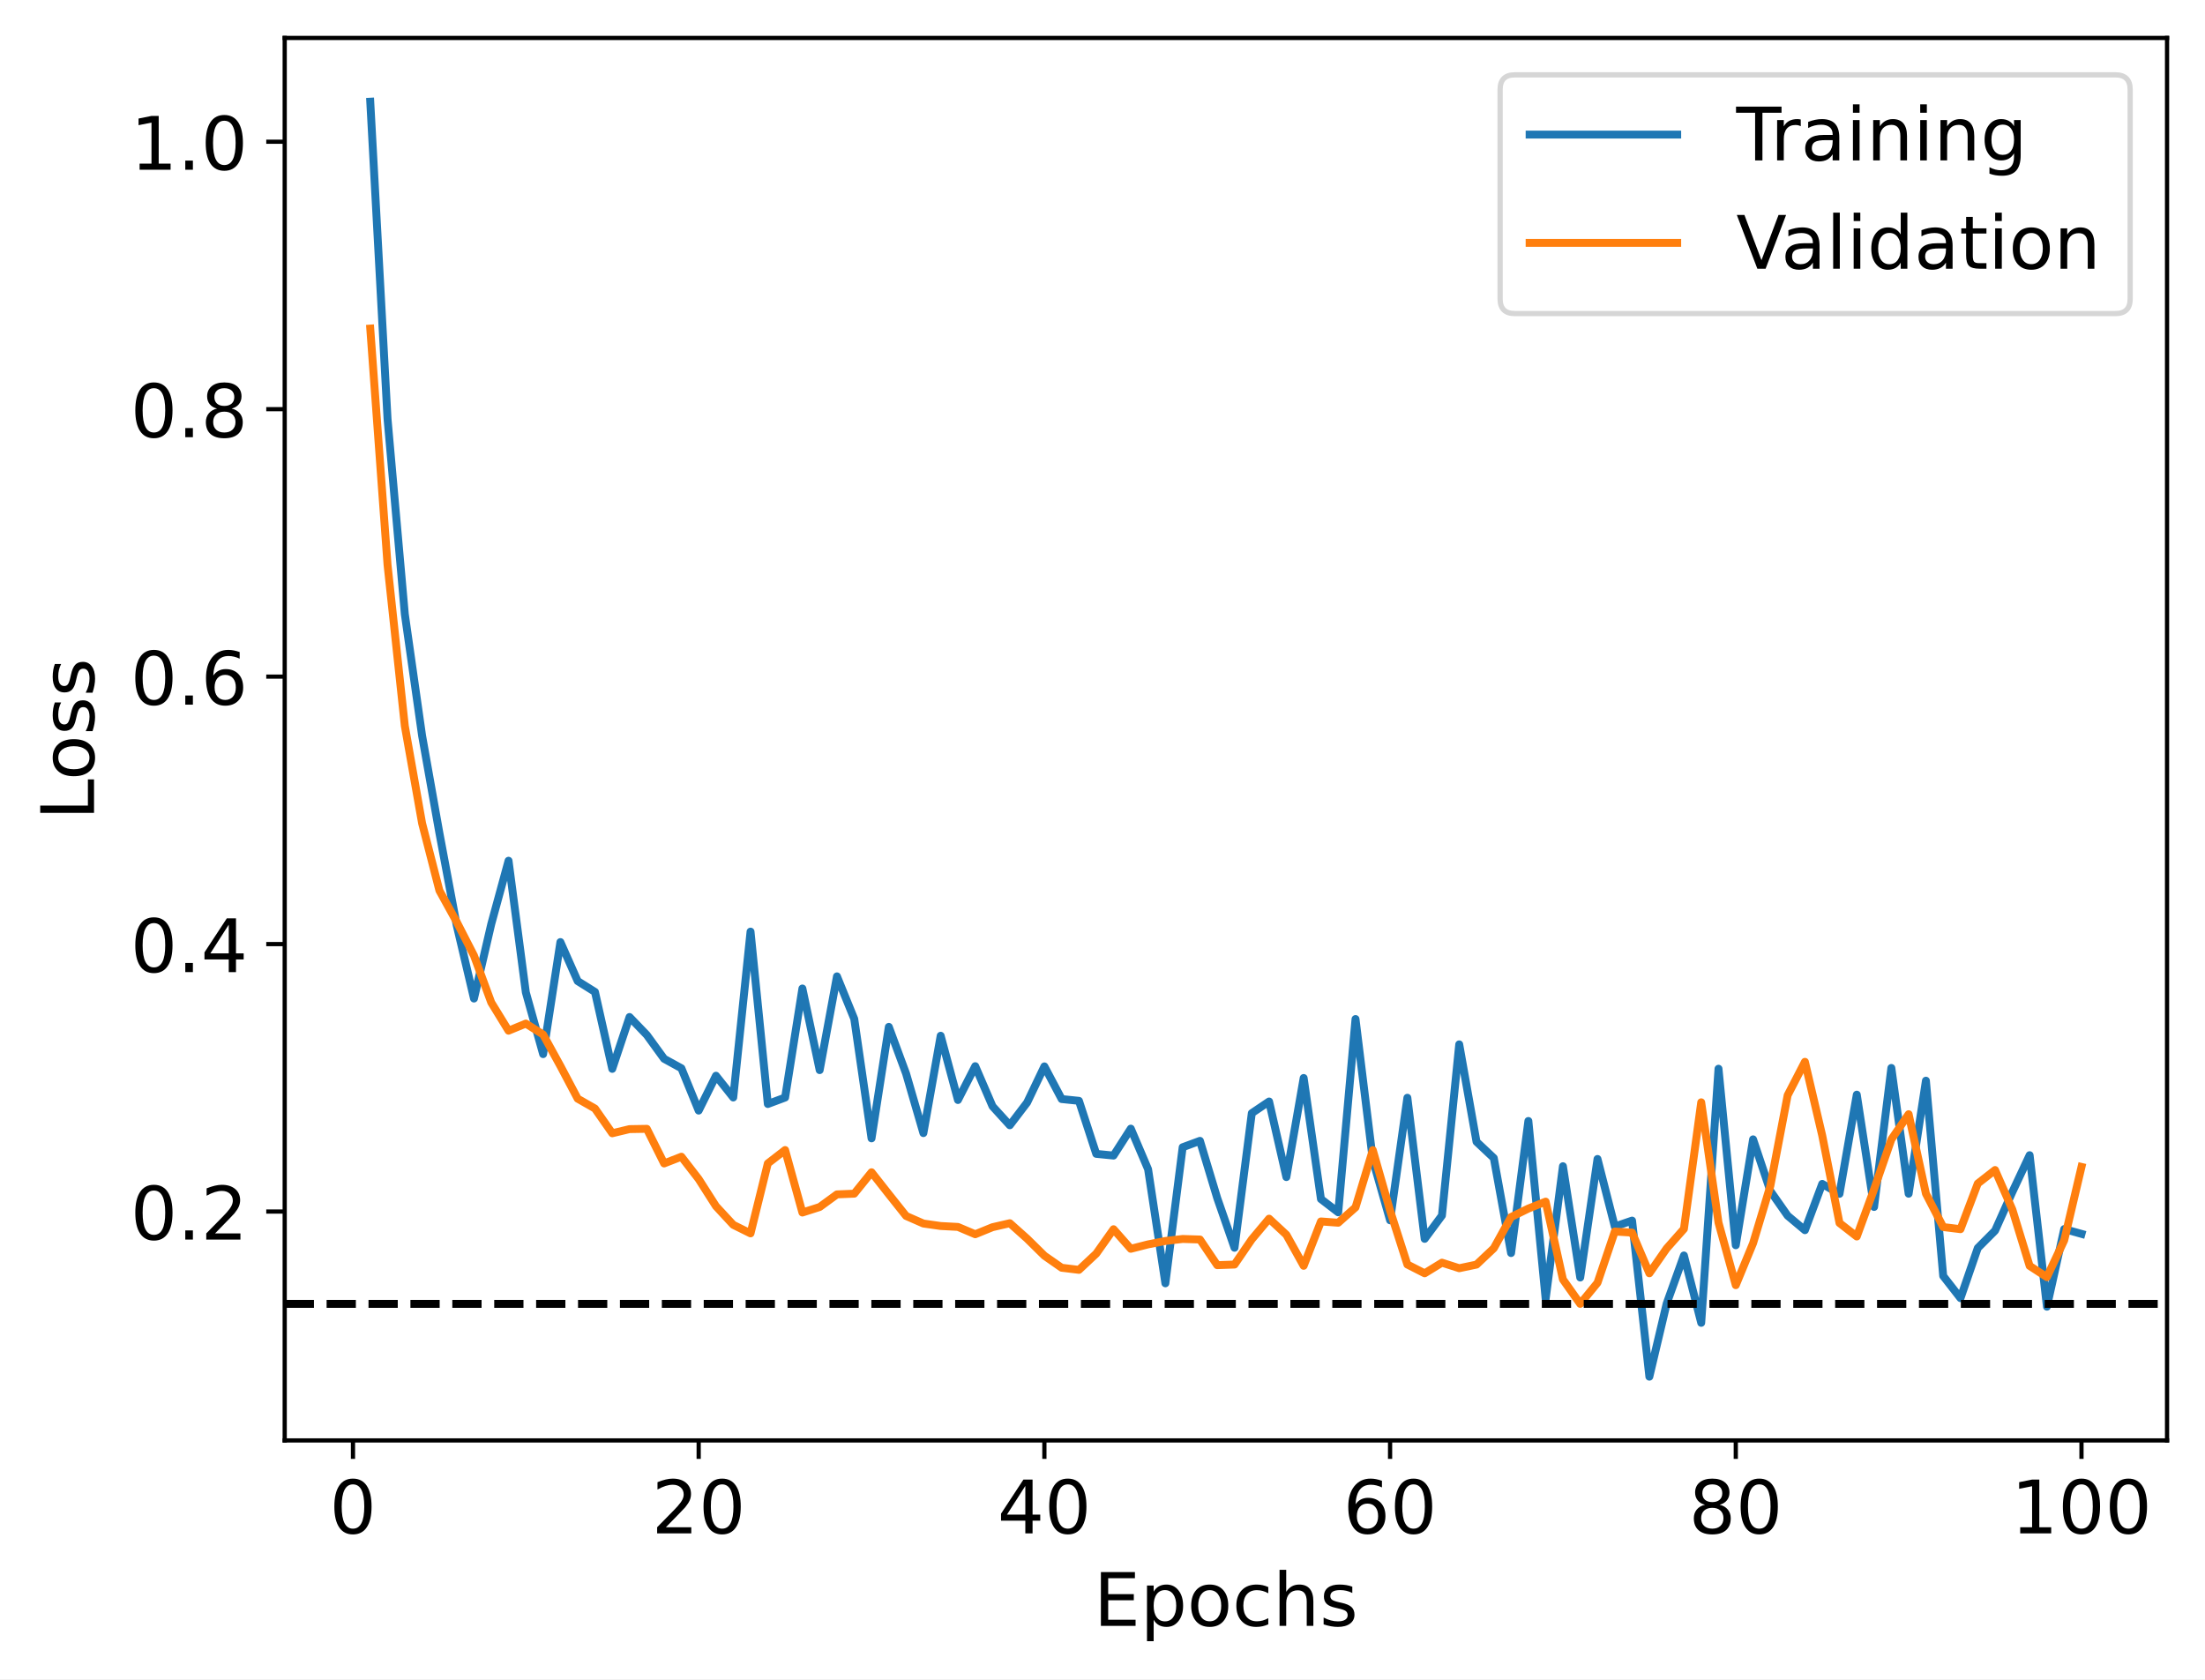
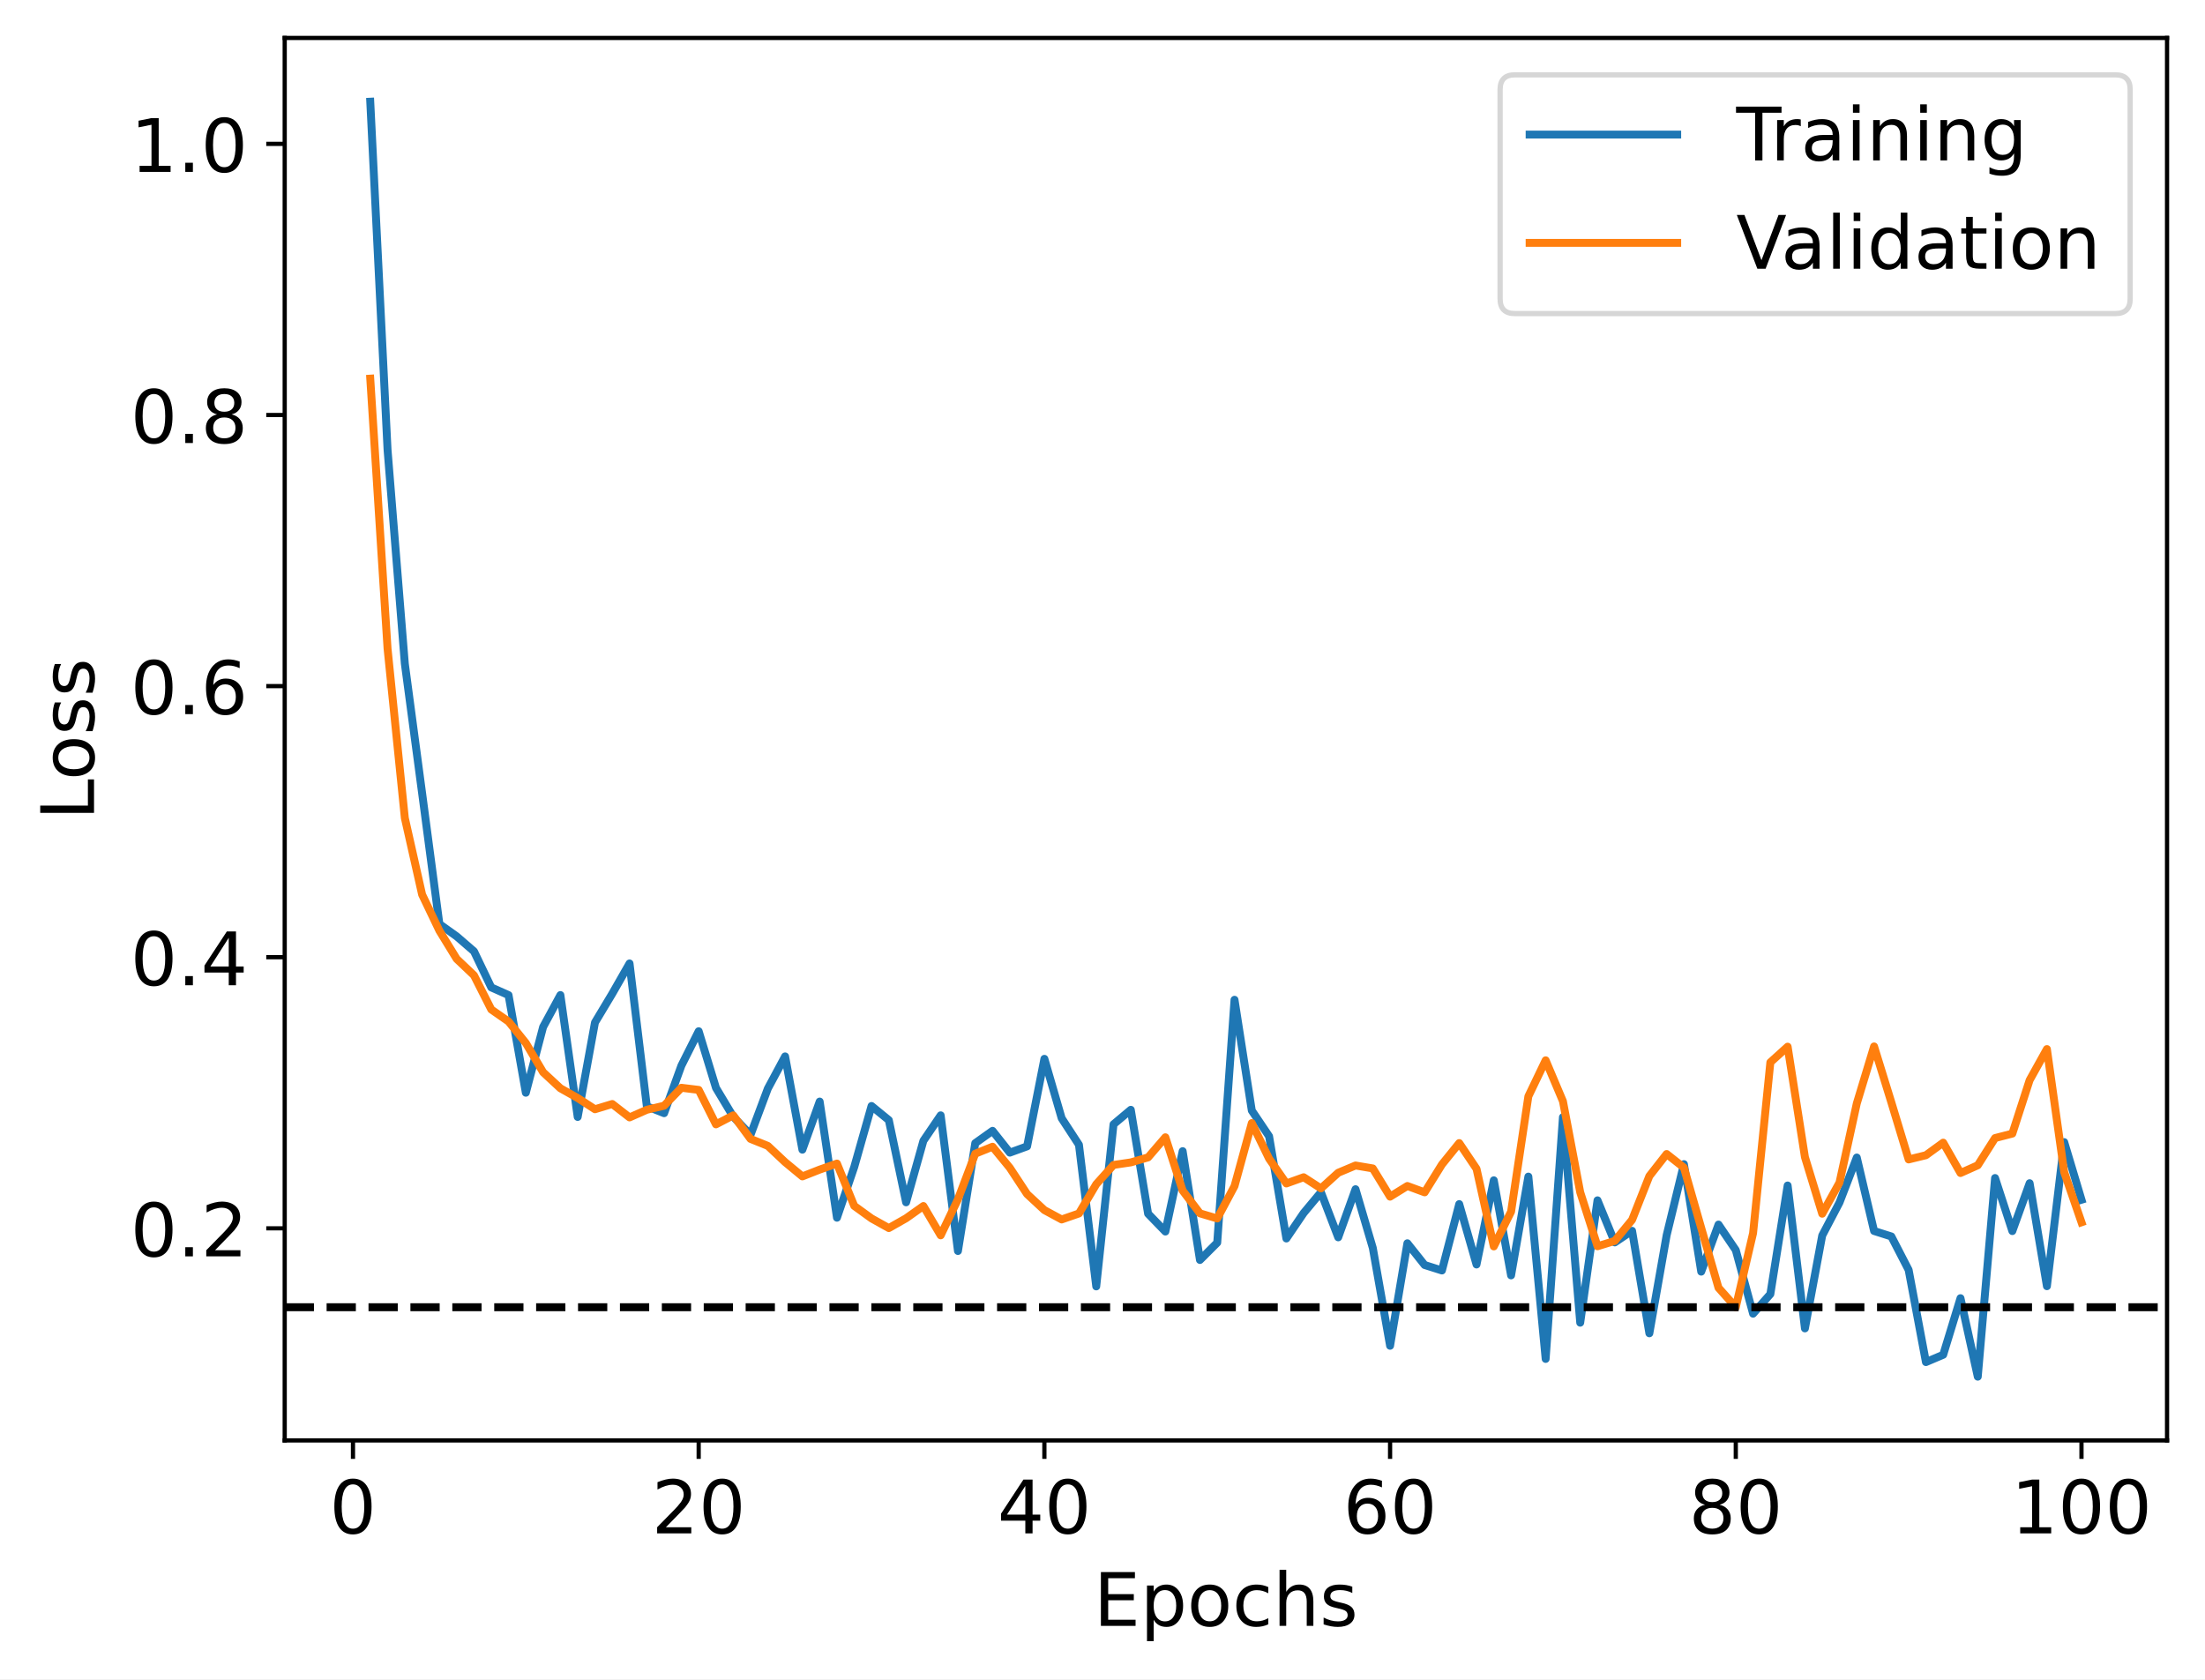
<svg xmlns="http://www.w3.org/2000/svg" xmlns:xlink="http://www.w3.org/1999/xlink" width="418.334pt" height="318.611pt" viewBox="0 0 418.334 318.611" version="1.1">
  <defs>
    <style type="text/css">*{stroke-linejoin: round; stroke-linecap: butt}</style>
  </defs>
  <g id="figure_1">
    <g id="patch_1">
      <path d="M 0 318.611  L 418.334 318.611  L 418.334 0  L 0 0  z " style="fill: #ffffff" />
    </g>
    <g id="axes_1">
      <g id="patch_2">
        <path d="M 54.014 273.312  L 411.134 273.312  L 411.134 7.2  L 54.014 7.2  z " style="fill: #ffffff" />
      </g>
      <g id="matplotlib.axis_1">
        <g id="xtick_1">
          <g id="line2d_1">
            <defs>
-               <path id="mec2c94975b" d="M 0 0  L 0 3.5  " style="stroke: #000000; stroke-width: 0.8" />
-             </defs>
-             <g>
-               <use xlink:href="#mec2c94975b" x="66.967" y="273.312" style="stroke: #000000; stroke-width: 0.8" />
+               <path id="m510e91e07d" d="M 0 0  L 0 3.5  " style="stroke: #000000; stroke-width: 0.8" />
+             </defs>
+             <g>
+               <use xlink:href="#m510e91e07d" x="66.967" y="273.312" style="stroke: #000000; stroke-width: 0.8" />
            </g>
          </g>
          <g id="text_1">
            <g transform="translate(62.51339 290.9498) scale(0.14 -0.14)">
              <defs>
                <path id="DejaVuSans-30" d="M 2034 4250  Q 1547 4250 1301 3770  Q 1056 3291 1056 2328  Q 1056 1369 1301 889  Q 1547 409 2034 409  Q 2525 409 2770 889  Q 3016 1369 3016 2328  Q 3016 3291 2770 3770  Q 2525 4250 2034 4250  z M 2034 4750  Q 2819 4750 3233 4129  Q 3647 3509 3647 2328  Q 3647 1150 3233 529  Q 2819 -91 2034 -91  Q 1250 -91 836 529  Q 422 1150 422 2328  Q 422 3509 836 4129  Q 1250 4750 2034 4750  z " transform="scale(0.015625)" />
              </defs>
              <use xlink:href="#DejaVuSans-30" />
            </g>
          </g>
        </g>
        <g id="xtick_2">
          <g id="line2d_2">
            <g>
-               <use xlink:href="#mec2c94975b" x="132.554" y="273.312" style="stroke: #000000; stroke-width: 0.8" />
+               <use xlink:href="#m510e91e07d" x="132.554" y="273.312" style="stroke: #000000; stroke-width: 0.8" />
            </g>
          </g>
          <g id="text_2">
            <g transform="translate(123.6464 290.9498) scale(0.14 -0.14)">
              <defs>
                <path id="DejaVuSans-32" d="M 1228 531  L 3431 531  L 3431 0  L 469 0  L 469 531  Q 828 903 1448 1529  Q 2069 2156 2228 2338  Q 2531 2678 2651 2914  Q 2772 3150 2772 3378  Q 2772 3750 2511 3984  Q 2250 4219 1831 4219  Q 1534 4219 1204 4116  Q 875 4013 500 3803  L 500 4441  Q 881 4594 1212 4672  Q 1544 4750 1819 4750  Q 2544 4750 2975 4387  Q 3406 4025 3406 3419  Q 3406 3131 3298 2873  Q 3191 2616 2906 2266  Q 2828 2175 2409 1742  Q 1991 1309 1228 531  z " transform="scale(0.015625)" />
              </defs>
              <use xlink:href="#DejaVuSans-32" />
              <use xlink:href="#DejaVuSans-30" x="63.623" />
            </g>
          </g>
        </g>
        <g id="xtick_3">
          <g id="line2d_3">
            <g>
-               <use xlink:href="#mec2c94975b" x="198.141" y="273.312" style="stroke: #000000; stroke-width: 0.8" />
+               <use xlink:href="#m510e91e07d" x="198.141" y="273.312" style="stroke: #000000; stroke-width: 0.8" />
            </g>
          </g>
          <g id="text_3">
            <g transform="translate(189.2332 290.9498) scale(0.14 -0.14)">
              <defs>
                <path id="DejaVuSans-34" d="M 2419 4116  L 825 1625  L 2419 1625  L 2419 4116  z M 2253 4666  L 3047 4666  L 3047 1625  L 3713 1625  L 3713 1100  L 3047 1100  L 3047 0  L 2419 0  L 2419 1100  L 313 1100  L 313 1709  L 2253 4666  z " transform="scale(0.015625)" />
              </defs>
              <use xlink:href="#DejaVuSans-34" />
              <use xlink:href="#DejaVuSans-30" x="63.623" />
            </g>
          </g>
        </g>
        <g id="xtick_4">
          <g id="line2d_4">
            <g>
-               <use xlink:href="#mec2c94975b" x="263.727" y="273.312" style="stroke: #000000; stroke-width: 0.8" />
+               <use xlink:href="#m510e91e07d" x="263.727" y="273.312" style="stroke: #000000; stroke-width: 0.8" />
            </g>
          </g>
          <g id="text_4">
            <g transform="translate(254.82 290.9498) scale(0.14 -0.14)">
              <defs>
                <path id="DejaVuSans-36" d="M 2113 2584  Q 1688 2584 1439 2293  Q 1191 2003 1191 1497  Q 1191 994 1439 701  Q 1688 409 2113 409  Q 2538 409 2786 701  Q 3034 994 3034 1497  Q 3034 2003 2786 2293  Q 2538 2584 2113 2584  z M 3366 4563  L 3366 3988  Q 3128 4100 2886 4159  Q 2644 4219 2406 4219  Q 1781 4219 1451 3797  Q 1122 3375 1075 2522  Q 1259 2794 1537 2939  Q 1816 3084 2150 3084  Q 2853 3084 3261 2657  Q 3669 2231 3669 1497  Q 3669 778 3244 343  Q 2819 -91 2113 -91  Q 1303 -91 875 529  Q 447 1150 447 2328  Q 447 3434 972 4092  Q 1497 4750 2381 4750  Q 2619 4750 2861 4703  Q 3103 4656 3366 4563  z " transform="scale(0.015625)" />
              </defs>
              <use xlink:href="#DejaVuSans-36" />
              <use xlink:href="#DejaVuSans-30" x="63.623" />
            </g>
          </g>
        </g>
        <g id="xtick_5">
          <g id="line2d_5">
            <g>
-               <use xlink:href="#mec2c94975b" x="329.314" y="273.312" style="stroke: #000000; stroke-width: 0.8" />
+               <use xlink:href="#m510e91e07d" x="329.314" y="273.312" style="stroke: #000000; stroke-width: 0.8" />
            </g>
          </g>
          <g id="text_5">
            <g transform="translate(320.4067 290.9498) scale(0.14 -0.14)">
              <defs>
                <path id="DejaVuSans-38" d="M 2034 2216  Q 1584 2216 1326 1975  Q 1069 1734 1069 1313  Q 1069 891 1326 650  Q 1584 409 2034 409  Q 2484 409 2743 651  Q 3003 894 3003 1313  Q 3003 1734 2745 1975  Q 2488 2216 2034 2216  z M 1403 2484  Q 997 2584 770 2862  Q 544 3141 544 3541  Q 544 4100 942 4425  Q 1341 4750 2034 4750  Q 2731 4750 3128 4425  Q 3525 4100 3525 3541  Q 3525 3141 3298 2862  Q 3072 2584 2669 2484  Q 3125 2378 3379 2068  Q 3634 1759 3634 1313  Q 3634 634 3220 271  Q 2806 -91 2034 -91  Q 1263 -91 848 271  Q 434 634 434 1313  Q 434 1759 690 2068  Q 947 2378 1403 2484  z M 1172 3481  Q 1172 3119 1398 2916  Q 1625 2713 2034 2713  Q 2441 2713 2670 2916  Q 2900 3119 2900 3481  Q 2900 3844 2670 4047  Q 2441 4250 2034 4250  Q 1625 4250 1398 4047  Q 1172 3844 1172 3481  z " transform="scale(0.015625)" />
              </defs>
              <use xlink:href="#DejaVuSans-38" />
              <use xlink:href="#DejaVuSans-30" x="63.623" />
            </g>
          </g>
        </g>
        <g id="xtick_6">
          <g id="line2d_6">
            <g>
-               <use xlink:href="#mec2c94975b" x="394.901" y="273.312" style="stroke: #000000; stroke-width: 0.8" />
+               <use xlink:href="#m510e91e07d" x="394.901" y="273.312" style="stroke: #000000; stroke-width: 0.8" />
            </g>
          </g>
          <g id="text_6">
            <g transform="translate(381.5398 290.9498) scale(0.14 -0.14)">
              <defs>
                <path id="DejaVuSans-31" d="M 794 531  L 1825 531  L 1825 4091  L 703 3866  L 703 4441  L 1819 4666  L 2450 4666  L 2450 531  L 3481 531  L 3481 0  L 794 0  L 794 531  z " transform="scale(0.015625)" />
              </defs>
              <use xlink:href="#DejaVuSans-31" />
              <use xlink:href="#DejaVuSans-30" x="63.623" />
              <use xlink:href="#DejaVuSans-30" x="127.246" />
            </g>
          </g>
        </g>
        <g id="text_7">
          <g transform="translate(207.4919 308.4992) scale(0.14 -0.14)">
            <defs>
              <path id="DejaVuSans-45" d="M 628 4666  L 3578 4666  L 3578 4134  L 1259 4134  L 1259 2753  L 3481 2753  L 3481 2222  L 1259 2222  L 1259 531  L 3634 531  L 3634 0  L 628 0  L 628 4666  z " transform="scale(0.015625)" />
              <path id="DejaVuSans-70" d="M 1159 525  L 1159 -1331  L 581 -1331  L 581 3500  L 1159 3500  L 1159 2969  Q 1341 3281 1617 3432  Q 1894 3584 2278 3584  Q 2916 3584 3314 3078  Q 3713 2572 3713 1747  Q 3713 922 3314 415  Q 2916 -91 2278 -91  Q 1894 -91 1617 61  Q 1341 213 1159 525  z M 3116 1747  Q 3116 2381 2855 2742  Q 2594 3103 2138 3103  Q 1681 3103 1420 2742  Q 1159 2381 1159 1747  Q 1159 1113 1420 752  Q 1681 391 2138 391  Q 2594 391 2855 752  Q 3116 1113 3116 1747  z " transform="scale(0.015625)" />
              <path id="DejaVuSans-6f" d="M 1959 3097  Q 1497 3097 1228 2736  Q 959 2375 959 1747  Q 959 1119 1226 758  Q 1494 397 1959 397  Q 2419 397 2687 759  Q 2956 1122 2956 1747  Q 2956 2369 2687 2733  Q 2419 3097 1959 3097  z M 1959 3584  Q 2709 3584 3137 3096  Q 3566 2609 3566 1747  Q 3566 888 3137 398  Q 2709 -91 1959 -91  Q 1206 -91 779 398  Q 353 888 353 1747  Q 353 2609 779 3096  Q 1206 3584 1959 3584  z " transform="scale(0.015625)" />
              <path id="DejaVuSans-63" d="M 3122 3366  L 3122 2828  Q 2878 2963 2633 3030  Q 2388 3097 2138 3097  Q 1578 3097 1268 2742  Q 959 2388 959 1747  Q 959 1106 1268 751  Q 1578 397 2138 397  Q 2388 397 2633 464  Q 2878 531 3122 666  L 3122 134  Q 2881 22 2623 -34  Q 2366 -91 2075 -91  Q 1284 -91 818 406  Q 353 903 353 1747  Q 353 2603 823 3093  Q 1294 3584 2113 3584  Q 2378 3584 2631 3529  Q 2884 3475 3122 3366  z " transform="scale(0.015625)" />
              <path id="DejaVuSans-68" d="M 3513 2113  L 3513 0  L 2938 0  L 2938 2094  Q 2938 2591 2744 2837  Q 2550 3084 2163 3084  Q 1697 3084 1428 2787  Q 1159 2491 1159 1978  L 1159 0  L 581 0  L 581 4863  L 1159 4863  L 1159 2956  Q 1366 3272 1645 3428  Q 1925 3584 2291 3584  Q 2894 3584 3203 3211  Q 3513 2838 3513 2113  z " transform="scale(0.015625)" />
              <path id="DejaVuSans-73" d="M 2834 3397  L 2834 2853  Q 2591 2978 2328 3040  Q 2066 3103 1784 3103  Q 1356 3103 1142 2972  Q 928 2841 928 2578  Q 928 2378 1081 2264  Q 1234 2150 1697 2047  L 1894 2003  Q 2506 1872 2764 1633  Q 3022 1394 3022 966  Q 3022 478 2636 193  Q 2250 -91 1575 -91  Q 1294 -91 989 -36  Q 684 19 347 128  L 347 722  Q 666 556 975 473  Q 1284 391 1588 391  Q 1994 391 2212 530  Q 2431 669 2431 922  Q 2431 1156 2273 1281  Q 2116 1406 1581 1522  L 1381 1569  Q 847 1681 609 1914  Q 372 2147 372 2553  Q 372 3047 722 3315  Q 1072 3584 1716 3584  Q 2034 3584 2315 3537  Q 2597 3491 2834 3397  z " transform="scale(0.015625)" />
            </defs>
            <use xlink:href="#DejaVuSans-45" />
            <use xlink:href="#DejaVuSans-70" x="63.184" />
            <use xlink:href="#DejaVuSans-6f" x="126.66" />
            <use xlink:href="#DejaVuSans-63" x="187.842" />
            <use xlink:href="#DejaVuSans-68" x="242.822" />
            <use xlink:href="#DejaVuSans-73" x="306.201" />
          </g>
        </g>
      </g>
      <g id="matplotlib.axis_2">
        <g id="ytick_1">
          <g id="line2d_7">
            <defs>
-               <path id="m7c34e01a49" d="M 0 0  L -3.5 0  " style="stroke: #000000; stroke-width: 0.8" />
-             </defs>
-             <g>
-               <use xlink:href="#m7c34e01a49" x="54.014" y="229.88" style="stroke: #000000; stroke-width: 0.8" />
+               <path id="m2c7ba3e0b3" d="M 0 0  L -3.5 0  " style="stroke: #000000; stroke-width: 0.8" />
+             </defs>
+             <g>
+               <use xlink:href="#m2c7ba3e0b3" x="54.014" y="233.068" style="stroke: #000000; stroke-width: 0.8" />
            </g>
          </g>
          <g id="text_8">
-             <g transform="translate(24.74938 235.1994) scale(0.14 -0.14)">
+             <g transform="translate(24.74938 238.3872) scale(0.14 -0.14)">
              <defs>
                <path id="DejaVuSans-2e" d="M 684 794  L 1344 794  L 1344 0  L 684 0  L 684 794  z " transform="scale(0.015625)" />
              </defs>
              <use xlink:href="#DejaVuSans-30" />
              <use xlink:href="#DejaVuSans-2e" x="63.623" />
              <use xlink:href="#DejaVuSans-32" x="95.41" />
            </g>
          </g>
        </g>
        <g id="ytick_2">
          <g id="line2d_8">
            <g>
-               <use xlink:href="#m7c34e01a49" x="54.014" y="179.133" style="stroke: #000000; stroke-width: 0.8" />
+               <use xlink:href="#m2c7ba3e0b3" x="54.014" y="181.626" style="stroke: #000000; stroke-width: 0.8" />
            </g>
          </g>
          <g id="text_9">
-             <g transform="translate(24.74938 184.4517) scale(0.14 -0.14)">
+             <g transform="translate(24.74938 186.9447) scale(0.14 -0.14)">
              <use xlink:href="#DejaVuSans-30" />
              <use xlink:href="#DejaVuSans-2e" x="63.623" />
              <use xlink:href="#DejaVuSans-34" x="95.41" />
            </g>
          </g>
        </g>
        <g id="ytick_3">
          <g id="line2d_9">
            <g>
-               <use xlink:href="#m7c34e01a49" x="54.014" y="128.385" style="stroke: #000000; stroke-width: 0.8" />
+               <use xlink:href="#m2c7ba3e0b3" x="54.014" y="130.183" style="stroke: #000000; stroke-width: 0.8" />
            </g>
          </g>
          <g id="text_10">
-             <g transform="translate(24.74938 133.7041) scale(0.14 -0.14)">
+             <g transform="translate(24.74938 135.5023) scale(0.14 -0.14)">
              <use xlink:href="#DejaVuSans-30" />
              <use xlink:href="#DejaVuSans-2e" x="63.623" />
              <use xlink:href="#DejaVuSans-36" x="95.41" />
            </g>
          </g>
        </g>
        <g id="ytick_4">
          <g id="line2d_10">
            <g>
-               <use xlink:href="#m7c34e01a49" x="54.014" y="77.638" style="stroke: #000000; stroke-width: 0.8" />
+               <use xlink:href="#m2c7ba3e0b3" x="54.014" y="78.741" style="stroke: #000000; stroke-width: 0.8" />
            </g>
          </g>
          <g id="text_11">
-             <g transform="translate(24.74938 82.95647) scale(0.14 -0.14)">
+             <g transform="translate(24.74938 84.05987) scale(0.14 -0.14)">
              <use xlink:href="#DejaVuSans-30" />
              <use xlink:href="#DejaVuSans-2e" x="63.623" />
              <use xlink:href="#DejaVuSans-38" x="95.41" />
            </g>
          </g>
        </g>
        <g id="ytick_5">
          <g id="line2d_11">
            <g>
-               <use xlink:href="#m7c34e01a49" x="54.014" y="26.89" style="stroke: #000000; stroke-width: 0.8" />
+               <use xlink:href="#m2c7ba3e0b3" x="54.014" y="27.299" style="stroke: #000000; stroke-width: 0.8" />
            </g>
          </g>
          <g id="text_12">
-             <g transform="translate(24.74938 32.20884) scale(0.14 -0.14)">
+             <g transform="translate(24.74938 32.61743) scale(0.14 -0.14)">
              <use xlink:href="#DejaVuSans-31" />
              <use xlink:href="#DejaVuSans-2e" x="63.623" />
              <use xlink:href="#DejaVuSans-30" x="95.41" />
            </g>
          </g>
        </g>
        <g id="text_13">
          <g transform="translate(17.83781 155.6101) rotate(-90) scale(0.14 -0.14)">
            <defs>
              <path id="DejaVuSans-4c" d="M 628 4666  L 1259 4666  L 1259 531  L 3531 531  L 3531 0  L 628 0  L 628 4666  z " transform="scale(0.015625)" />
            </defs>
            <use xlink:href="#DejaVuSans-4c" />
            <use xlink:href="#DejaVuSans-6f" x="53.963" />
            <use xlink:href="#DejaVuSans-73" x="115.145" />
            <use xlink:href="#DejaVuSans-73" x="167.244" />
          </g>
        </g>
      </g>
      <g id="line2d_12">
-         <path d="M 70.246 19.296  L 73.526 79.498  L 76.805 116.543  L 80.084 139.62  L 83.364 158.071  L 86.643 175.556  L 89.923 189.469  L 93.202 175.331  L 96.481 163.32  L 99.761 188.29  L 103.04 200.014  L 106.319 178.752  L 109.599 186.156  L 112.878 188.212  L 116.157 202.809  L 119.437 192.972  L 122.716 196.384  L 125.995 200.898  L 129.275 202.697  L 132.554 210.728  L 135.833 204.114  L 139.113 208.24  L 142.392 176.769  L 145.671 209.476  L 148.951 208.253  L 152.23 187.562  L 155.509 203.048  L 158.789 185.259  L 162.068 193.326  L 165.347 215.998  L 168.627 194.844  L 171.906 203.722  L 175.185 215.001  L 178.465 196.529  L 181.744 208.719  L 185.023 202.301  L 188.303 209.913  L 191.582 213.513  L 194.861 209.21  L 198.141 202.343  L 201.42 208.539  L 204.699 208.876  L 207.979 218.937  L 211.258 219.262  L 214.537 214.154  L 217.817 221.858  L 221.096 243.501  L 224.375 217.683  L 227.655 216.469  L 230.934 227.331  L 234.213 236.755  L 237.493 211.214  L 240.772 209.005  L 244.051 223.344  L 247.331 204.541  L 250.61 227.512  L 253.889 230.03  L 257.169 193.354  L 260.448 220.043  L 263.727 231.543  L 267.007 208.292  L 270.286 235.066  L 273.565 230.641  L 276.845 198.161  L 280.124 216.643  L 283.404 219.729  L 286.683 237.759  L 289.962 212.699  L 293.242 246.454  L 296.521 221.284  L 299.8 242.402  L 303.08 219.909  L 306.359 232.727  L 309.638 231.604  L 312.918 261.216  L 316.197 247.36  L 319.476 238.218  L 322.756 251.004  L 326.035 202.787  L 329.314 236.278  L 332.594 216.186  L 335.873 225.992  L 339.152 230.672  L 342.432 233.421  L 345.711 224.636  L 348.99 226.523  L 352.27 207.705  L 355.549 229.015  L 358.828 202.639  L 362.108 226.502  L 365.387 205.054  L 368.666 242.106  L 371.946 246.316  L 375.225 236.808  L 378.504 233.512  L 381.784 226.177  L 385.063 219.19  L 388.342 247.932  L 391.622 233.21  L 394.901 234.119  " clip-path="url(#p0b362e80ad)" style="fill: none; stroke: #1f77b4; stroke-width: 1.5; stroke-linecap: square" />
+         <path d="M 70.246 19.296  L 73.526 85.339  L 76.805 125.932  L 80.084 150.511  L 83.364 175.327  L 86.643 177.675  L 89.923 180.507  L 93.202 187.355  L 96.481 188.812  L 99.761 207.343  L 103.04 194.858  L 106.319 188.805  L 109.599 211.937  L 112.878 194.012  L 116.157 188.547  L 119.437 182.809  L 122.716 209.914  L 125.995 211.222  L 129.275 202.196  L 132.554 195.67  L 135.833 206.413  L 139.113 211.89  L 142.392 215.319  L 145.671 206.555  L 148.951 200.447  L 152.23 218.143  L 155.509 209.015  L 158.789 231.052  L 162.068 221.427  L 165.347 209.855  L 168.627 212.534  L 171.906 228.134  L 175.185 216.459  L 178.465 211.626  L 181.744 237.372  L 185.023 216.907  L 188.303 214.568  L 191.582 218.706  L 194.861 217.515  L 198.141 200.906  L 201.42 212.182  L 204.699 217.216  L 207.979 244.089  L 211.258 213.33  L 214.537 210.577  L 217.817 230.295  L 221.096 233.679  L 224.375 218.425  L 227.655 239.072  L 230.934 235.793  L 234.213 189.702  L 237.493 210.724  L 240.772 215.6  L 244.051 234.995  L 247.331 230.166  L 250.61 226.229  L 253.889 234.776  L 257.169 225.646  L 260.448 236.788  L 263.727 255.354  L 267.007 235.903  L 270.286 240.027  L 273.565 241.066  L 276.845 228.47  L 280.124 239.931  L 283.404 223.957  L 286.683 241.995  L 289.962 223.251  L 293.242 257.846  L 296.521 211.974  L 299.8 250.974  L 303.08 227.755  L 306.359 235.737  L 309.638 233.537  L 312.918 252.987  L 316.197 234.381  L 319.476 220.887  L 322.756 241.287  L 326.035 232.354  L 329.314 237.201  L 332.594 249.263  L 335.873 245.545  L 339.152 224.941  L 342.432 252.056  L 345.711 234.43  L 348.99 228.169  L 352.27 219.634  L 355.549 233.57  L 358.828 234.611  L 362.108 240.963  L 365.387 258.45  L 368.666 257.058  L 371.946 246.323  L 375.225 261.216  L 378.504 223.523  L 381.784 233.59  L 385.063 224.506  L 388.342 244.048  L 391.622 216.71  L 394.901 227.645  " clip-path="url(#p8a1638e834)" style="fill: none; stroke: #1f77b4; stroke-width: 1.5; stroke-linecap: square" />
      </g>
      <g id="line2d_13">
-         <path d="M 70.246 62.347  L 73.526 107.183  L 76.805 137.757  L 80.084 156.232  L 83.364 168.976  L 86.643 174.922  L 89.923 181.32  L 93.202 190.221  L 96.481 195.566  L 99.761 194.218  L 103.04 196.299  L 106.319 202.265  L 109.599 208.467  L 112.878 210.34  L 116.157 215.031  L 119.437 214.244  L 122.716 214.189  L 125.995 220.756  L 129.275 219.479  L 132.554 223.724  L 135.833 228.865  L 139.113 232.404  L 142.392 234.027  L 145.671 220.756  L 148.951 218.215  L 152.23 230.07  L 155.509 229.023  L 158.789 226.628  L 162.068 226.493  L 165.347 222.431  L 168.627 226.6  L 171.906 230.721  L 175.185 232.158  L 178.465 232.627  L 181.744 232.801  L 185.023 234.192  L 188.303 232.852  L 191.582 232.099  L 194.861 235.028  L 198.141 238.262  L 201.42 240.549  L 204.699 240.947  L 207.979 237.869  L 211.258 233.238  L 214.537 236.951  L 217.817 236.113  L 221.096 235.469  L 224.375 235.086  L 227.655 235.19  L 230.934 240.056  L 234.213 239.94  L 237.493 235.15  L 240.772 231.237  L 244.051 234.287  L 247.331 240.182  L 250.61 231.763  L 253.889 232.005  L 257.169 229.09  L 260.448 218.229  L 263.727 229.699  L 267.007 239.934  L 270.286 241.603  L 273.565 239.588  L 276.845 240.639  L 280.124 239.948  L 283.404 236.85  L 286.683 230.927  L 289.962 229.319  L 293.242 228.006  L 296.521 242.766  L 299.8 247.402  L 303.08 243.4  L 306.359 233.674  L 309.638 233.88  L 312.918 241.603  L 316.197 236.887  L 319.476 233.183  L 322.756 209.158  L 326.035 231.995  L 329.314 243.855  L 332.594 235.901  L 335.873 225.007  L 339.152 207.821  L 342.432 201.475  L 345.711 215.456  L 348.99 232.061  L 352.27 234.619  L 355.549 225.658  L 358.828 216.197  L 362.108 211.412  L 365.387 226.486  L 368.666 232.826  L 371.946 233.23  L 375.225 224.569  L 378.504 222.007  L 381.784 229.501  L 385.063 240.196  L 388.342 242.329  L 391.622 235.347  L 394.901 221.416  " clip-path="url(#p0b362e80ad)" style="fill: none; stroke: #ff7f0e; stroke-width: 1.5; stroke-linecap: square" />
+         <path d="M 70.246 71.844  L 73.526 123.06  L 76.805 155.211  L 80.084 169.744  L 83.364 176.595  L 86.643 181.945  L 89.923 185.063  L 93.202 191.542  L 96.481 193.828  L 99.761 197.911  L 103.04 203.454  L 106.319 206.495  L 109.599 208.342  L 112.878 210.474  L 116.157 209.476  L 119.437 212.023  L 122.716 210.574  L 125.995 209.8  L 129.275 206.398  L 132.554 206.8  L 135.833 213.341  L 139.113 211.632  L 142.392 216.101  L 145.671 217.423  L 148.951 220.507  L 152.23 223.217  L 155.509 221.926  L 158.789 220.777  L 162.068 228.815  L 165.347 231.189  L 168.627 233.02  L 171.906 231.16  L 175.185 228.835  L 178.465 234.4  L 181.744 227.556  L 185.023 218.91  L 188.303 217.583  L 191.582 221.583  L 194.861 226.57  L 198.141 229.612  L 201.42 231.386  L 204.699 230.25  L 207.979 224.706  L 211.258 221.042  L 214.537 220.559  L 217.817 219.609  L 221.096 215.793  L 224.375 225.913  L 227.655 230.226  L 230.934 231.198  L 234.213 225.051  L 237.493 213.094  L 240.772 219.849  L 244.051 224.555  L 247.331 223.375  L 250.61 225.494  L 253.889 222.523  L 257.169 221.145  L 260.448 221.702  L 263.727 227.058  L 267.007 225.033  L 270.286 226.24  L 273.565 220.951  L 276.845 216.891  L 280.124 221.773  L 283.404 236.502  L 286.683 229.9  L 289.962 208.023  L 293.242 201.188  L 296.521 208.954  L 299.8 226.223  L 303.08 236.471  L 306.359 235.457  L 309.638 231.461  L 312.918 223.156  L 316.197 218.967  L 319.476 221.549  L 322.756 233.003  L 326.035 244.353  L 329.314 248.041  L 332.594 233.981  L 335.873 201.572  L 339.152 198.603  L 342.432 219.553  L 345.711 230.297  L 348.99 224.39  L 352.27 209.375  L 355.549 198.554  L 358.828 209.171  L 362.108 219.997  L 365.387 219.197  L 368.666 216.813  L 371.946 222.573  L 375.225 221.108  L 378.504 215.94  L 381.784 215.093  L 385.063 204.952  L 388.342 199.055  L 391.622 222.412  L 394.901 231.921  " clip-path="url(#p8a1638e834)" style="fill: none; stroke: #ff7f0e; stroke-width: 1.5; stroke-linecap: square" />
      </g>
      <g id="line2d_14">
-         <path d="M 54.014 247.402  L 411.134 247.402  " clip-path="url(#p0b362e80ad)" style="fill: none; stroke-dasharray: 5.55,2.4; stroke-dashoffset: 0; stroke: #000000; stroke-width: 1.5" />
+         <path d="M 54.014 248.041  L 411.134 248.041  " clip-path="url(#p8a1638e834)" style="fill: none; stroke-dasharray: 5.55,2.4; stroke-dashoffset: 0; stroke: #000000; stroke-width: 1.5" />
      </g>
      <g id="patch_3">
        <path d="M 54.014 273.312  L 54.014 7.2  " style="fill: none; stroke: #000000; stroke-width: 0.8; stroke-linejoin: miter; stroke-linecap: square" />
      </g>
      <g id="patch_4">
        <path d="M 411.134 273.312  L 411.134 7.2  " style="fill: none; stroke: #000000; stroke-width: 0.8; stroke-linejoin: miter; stroke-linecap: square" />
      </g>
      <g id="patch_5">
        <path d="M 54.014 273.312  L 411.134 273.312  " style="fill: none; stroke: #000000; stroke-width: 0.8; stroke-linejoin: miter; stroke-linecap: square" />
      </g>
      <g id="patch_6">
        <path d="M 54.014 7.2  L 411.134 7.2  " style="fill: none; stroke: #000000; stroke-width: 0.8; stroke-linejoin: miter; stroke-linecap: square" />
      </g>
      <g id="legend_1">
        <g id="patch_7">
          <path d="M 287.4 59.499  L 401.334 59.499  Q 404.134 59.499 404.134 56.699  L 404.134 17  Q 404.134 14.2 401.334 14.2  L 287.4 14.2  Q 284.6 14.2 284.6 17  L 284.6 56.699  Q 284.6 59.499 287.4 59.499  z " style="fill: #ffffff; opacity: 0.8; stroke: #cccccc; stroke-linejoin: miter" />
        </g>
        <g id="line2d_15">
          <path d="M 290.2 25.538  L 304.2 25.538  L 318.2 25.538  " style="fill: none; stroke: #1f77b4; stroke-width: 1.5; stroke-linecap: square" />
        </g>
        <g id="text_14">
          <g transform="translate(329.4 30.43781) scale(0.14 -0.14)">
            <defs>
              <path id="DejaVuSans-54" d="M -19 4666  L 3928 4666  L 3928 4134  L 2272 4134  L 2272 0  L 1638 0  L 1638 4134  L -19 4134  L -19 4666  z " transform="scale(0.015625)" />
              <path id="DejaVuSans-72" d="M 2631 2963  Q 2534 3019 2420 3045  Q 2306 3072 2169 3072  Q 1681 3072 1420 2755  Q 1159 2438 1159 1844  L 1159 0  L 581 0  L 581 3500  L 1159 3500  L 1159 2956  Q 1341 3275 1631 3429  Q 1922 3584 2338 3584  Q 2397 3584 2469 3576  Q 2541 3569 2628 3553  L 2631 2963  z " transform="scale(0.015625)" />
              <path id="DejaVuSans-61" d="M 2194 1759  Q 1497 1759 1228 1600  Q 959 1441 959 1056  Q 959 750 1161 570  Q 1363 391 1709 391  Q 2188 391 2477 730  Q 2766 1069 2766 1631  L 2766 1759  L 2194 1759  z M 3341 1997  L 3341 0  L 2766 0  L 2766 531  Q 2569 213 2275 61  Q 1981 -91 1556 -91  Q 1019 -91 701 211  Q 384 513 384 1019  Q 384 1609 779 1909  Q 1175 2209 1959 2209  L 2766 2209  L 2766 2266  Q 2766 2663 2505 2880  Q 2244 3097 1772 3097  Q 1472 3097 1187 3025  Q 903 2953 641 2809  L 641 3341  Q 956 3463 1253 3523  Q 1550 3584 1831 3584  Q 2591 3584 2966 3190  Q 3341 2797 3341 1997  z " transform="scale(0.015625)" />
              <path id="DejaVuSans-69" d="M 603 3500  L 1178 3500  L 1178 0  L 603 0  L 603 3500  z M 603 4863  L 1178 4863  L 1178 4134  L 603 4134  L 603 4863  z " transform="scale(0.015625)" />
              <path id="DejaVuSans-6e" d="M 3513 2113  L 3513 0  L 2938 0  L 2938 2094  Q 2938 2591 2744 2837  Q 2550 3084 2163 3084  Q 1697 3084 1428 2787  Q 1159 2491 1159 1978  L 1159 0  L 581 0  L 581 3500  L 1159 3500  L 1159 2956  Q 1366 3272 1645 3428  Q 1925 3584 2291 3584  Q 2894 3584 3203 3211  Q 3513 2838 3513 2113  z " transform="scale(0.015625)" />
              <path id="DejaVuSans-67" d="M 2906 1791  Q 2906 2416 2648 2759  Q 2391 3103 1925 3103  Q 1463 3103 1205 2759  Q 947 2416 947 1791  Q 947 1169 1205 825  Q 1463 481 1925 481  Q 2391 481 2648 825  Q 2906 1169 2906 1791  z M 3481 434  Q 3481 -459 3084 -895  Q 2688 -1331 1869 -1331  Q 1566 -1331 1297 -1286  Q 1028 -1241 775 -1147  L 775 -588  Q 1028 -725 1275 -790  Q 1522 -856 1778 -856  Q 2344 -856 2625 -561  Q 2906 -266 2906 331  L 2906 616  Q 2728 306 2450 153  Q 2172 0 1784 0  Q 1141 0 747 490  Q 353 981 353 1791  Q 353 2603 747 3093  Q 1141 3584 1784 3584  Q 2172 3584 2450 3431  Q 2728 3278 2906 2969  L 2906 3500  L 3481 3500  L 3481 434  z " transform="scale(0.015625)" />
            </defs>
            <use xlink:href="#DejaVuSans-54" />
            <use xlink:href="#DejaVuSans-72" x="46.334" />
            <use xlink:href="#DejaVuSans-61" x="87.447" />
            <use xlink:href="#DejaVuSans-69" x="148.727" />
            <use xlink:href="#DejaVuSans-6e" x="176.51" />
            <use xlink:href="#DejaVuSans-69" x="239.889" />
            <use xlink:href="#DejaVuSans-6e" x="267.672" />
            <use xlink:href="#DejaVuSans-67" x="331.051" />
          </g>
        </g>
        <g id="line2d_16">
          <path d="M 290.2 46.087  L 304.2 46.087  L 318.2 46.087  " style="fill: none; stroke: #ff7f0e; stroke-width: 1.5; stroke-linecap: square" />
        </g>
        <g id="text_15">
          <g transform="translate(329.4 50.98719) scale(0.14 -0.14)">
            <defs>
              <path id="DejaVuSans-56" d="M 1831 0  L 50 4666  L 709 4666  L 2188 738  L 3669 4666  L 4325 4666  L 2547 0  L 1831 0  z " transform="scale(0.015625)" />
              <path id="DejaVuSans-6c" d="M 603 4863  L 1178 4863  L 1178 0  L 603 0  L 603 4863  z " transform="scale(0.015625)" />
              <path id="DejaVuSans-64" d="M 2906 2969  L 2906 4863  L 3481 4863  L 3481 0  L 2906 0  L 2906 525  Q 2725 213 2448 61  Q 2172 -91 1784 -91  Q 1150 -91 751 415  Q 353 922 353 1747  Q 353 2572 751 3078  Q 1150 3584 1784 3584  Q 2172 3584 2448 3432  Q 2725 3281 2906 2969  z M 947 1747  Q 947 1113 1208 752  Q 1469 391 1925 391  Q 2381 391 2643 752  Q 2906 1113 2906 1747  Q 2906 2381 2643 2742  Q 2381 3103 1925 3103  Q 1469 3103 1208 2742  Q 947 2381 947 1747  z " transform="scale(0.015625)" />
              <path id="DejaVuSans-74" d="M 1172 4494  L 1172 3500  L 2356 3500  L 2356 3053  L 1172 3053  L 1172 1153  Q 1172 725 1289 603  Q 1406 481 1766 481  L 2356 481  L 2356 0  L 1766 0  Q 1100 0 847 248  Q 594 497 594 1153  L 594 3053  L 172 3053  L 172 3500  L 594 3500  L 594 4494  L 1172 4494  z " transform="scale(0.015625)" />
            </defs>
            <use xlink:href="#DejaVuSans-56" />
            <use xlink:href="#DejaVuSans-61" x="60.658" />
            <use xlink:href="#DejaVuSans-6c" x="121.938" />
            <use xlink:href="#DejaVuSans-69" x="149.721" />
            <use xlink:href="#DejaVuSans-64" x="177.504" />
            <use xlink:href="#DejaVuSans-61" x="240.98" />
            <use xlink:href="#DejaVuSans-74" x="302.26" />
            <use xlink:href="#DejaVuSans-69" x="341.469" />
            <use xlink:href="#DejaVuSans-6f" x="369.252" />
            <use xlink:href="#DejaVuSans-6e" x="430.434" />
          </g>
        </g>
      </g>
    </g>
  </g>
  <defs>
-     <clipPath id="p0b362e80ad">
+     <clipPath id="p8a1638e834">
      <rect x="54.014" y="7.2" width="357.12" height="266.112" />
    </clipPath>
  </defs>
</svg>
